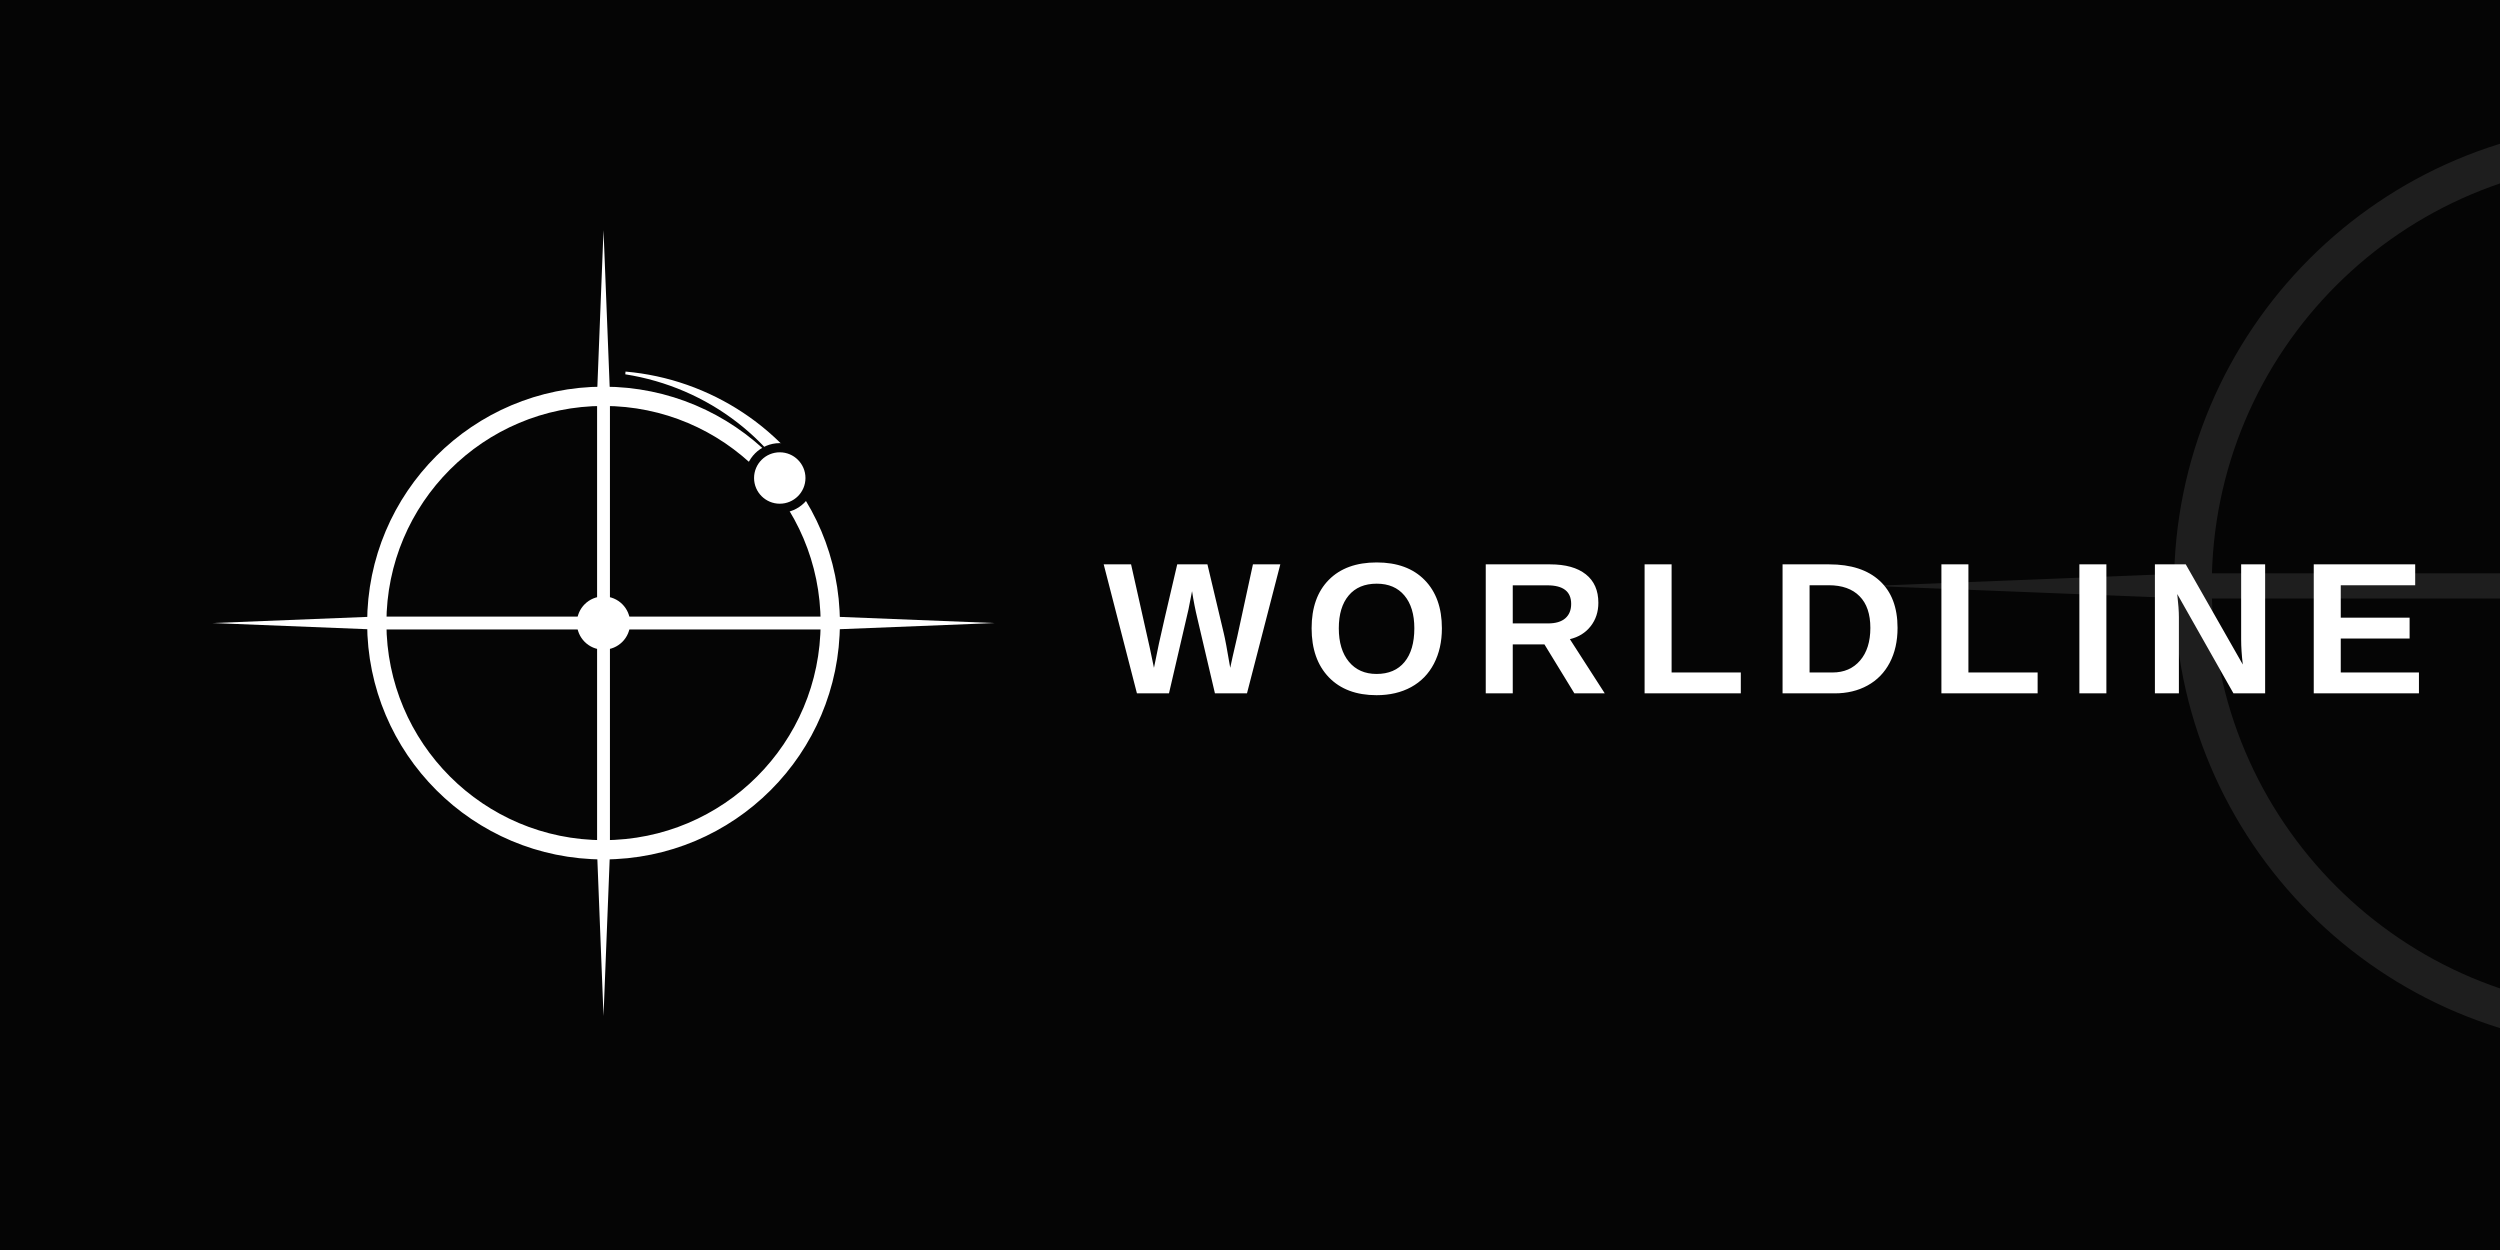
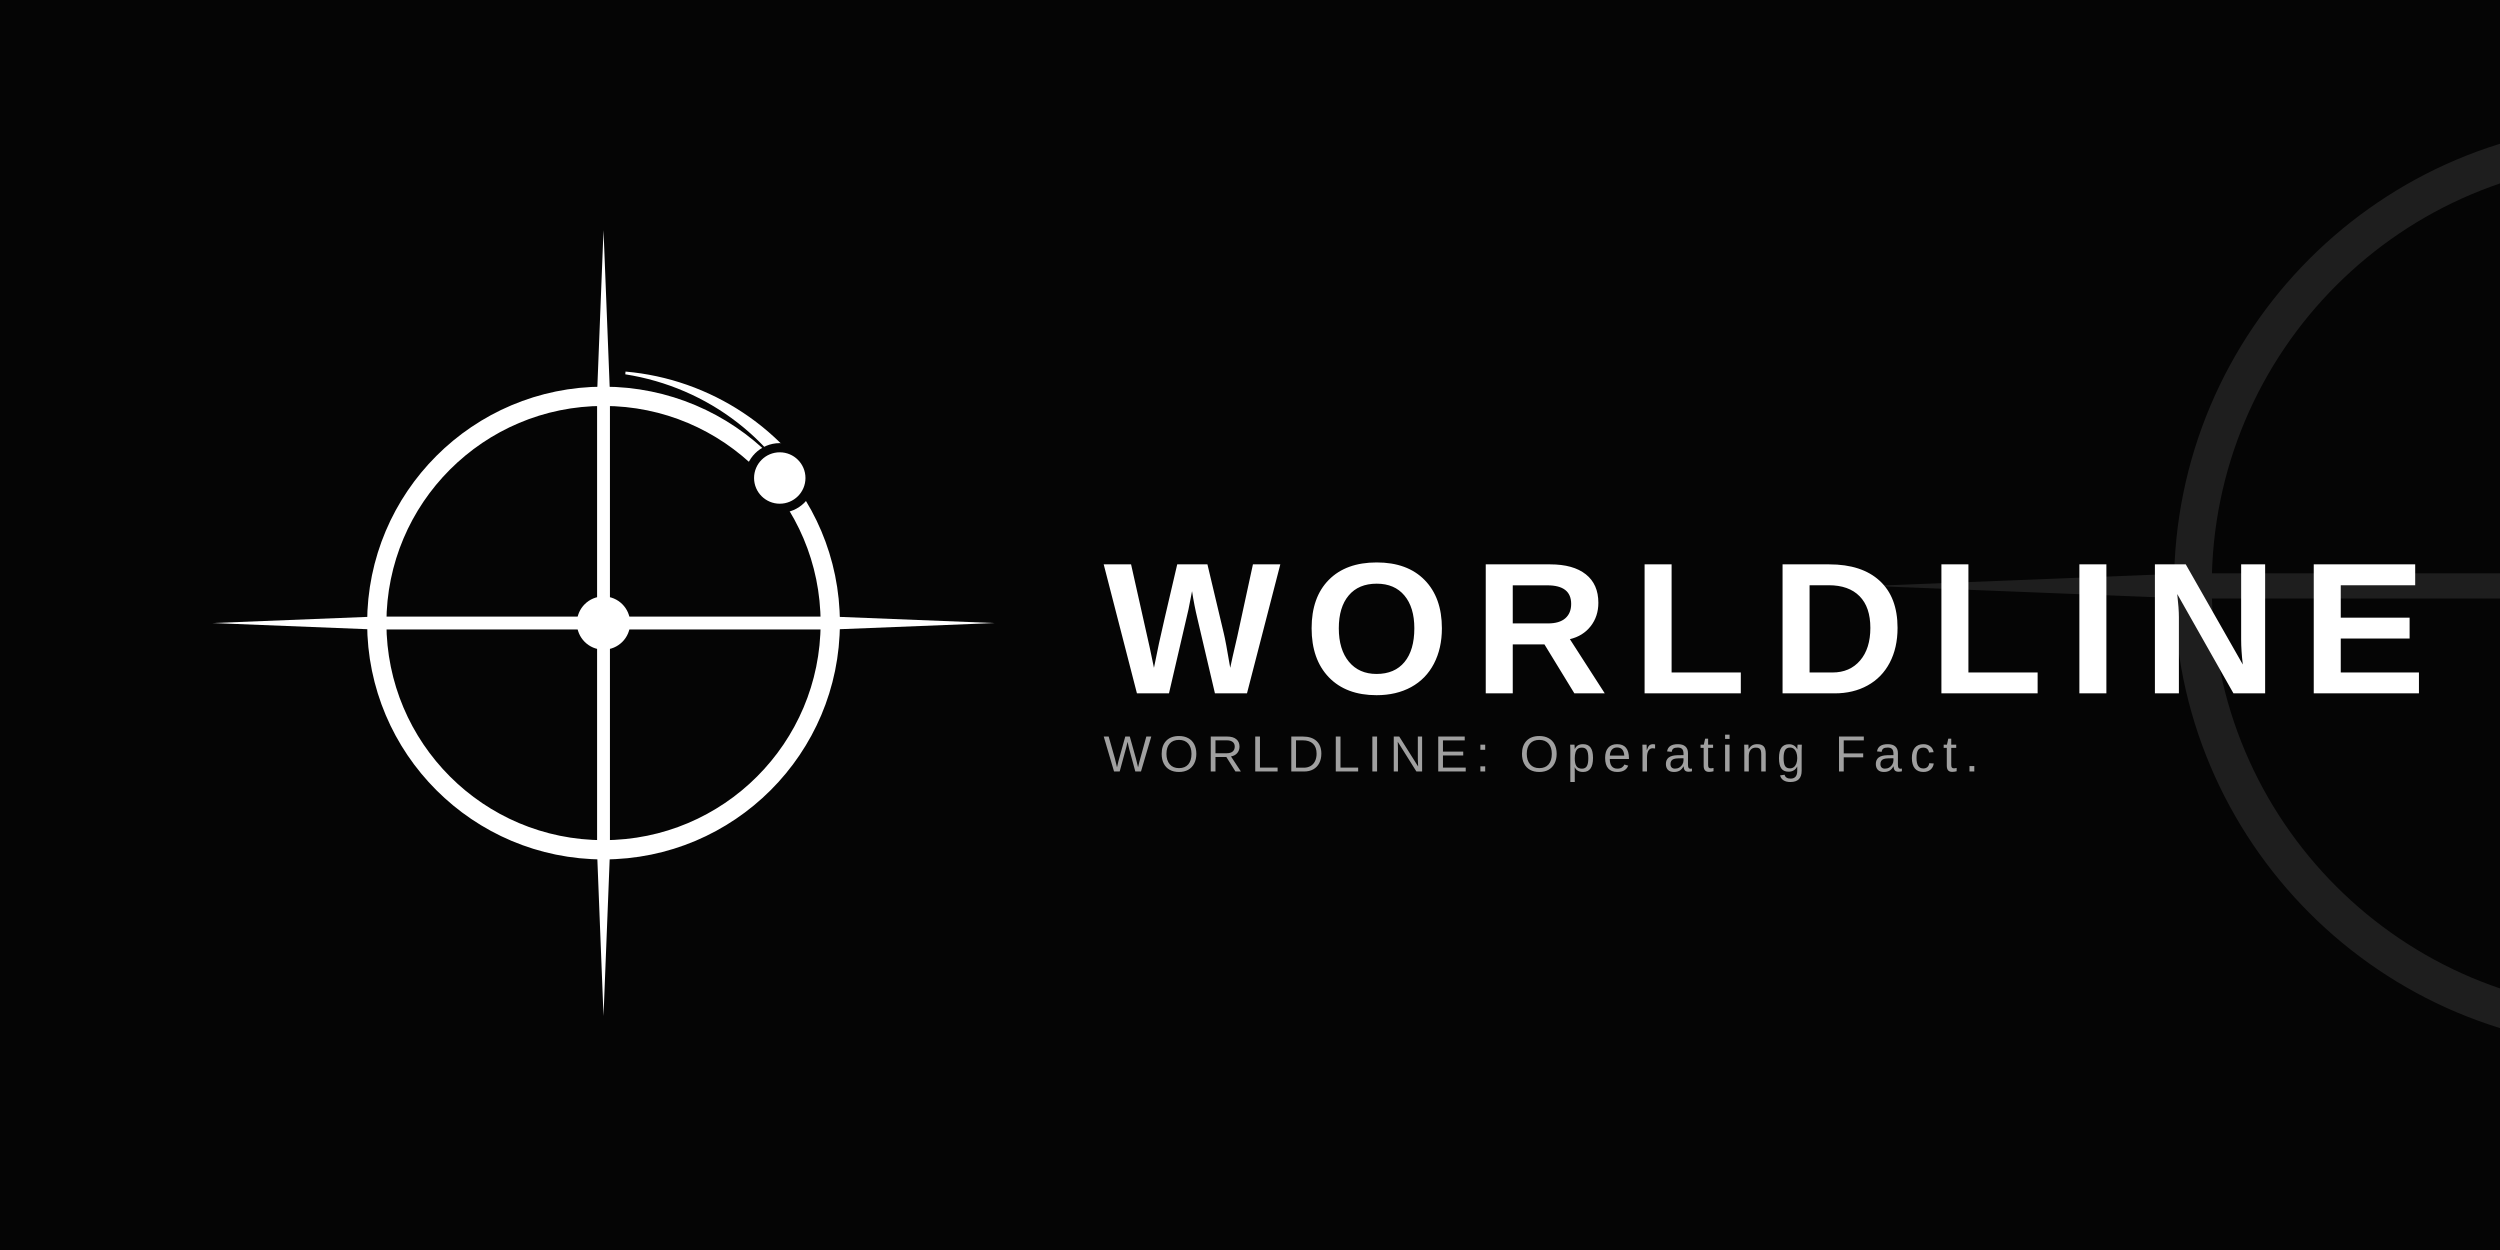
<svg xmlns="http://www.w3.org/2000/svg" viewBox="0 0 1280 640" role="img" aria-label="WORLDLINE">
  <defs>
    <mask id="ring-gap">
      <rect width="1000" height="1000" fill="white" />
      <circle cx="692" cy="342" r="38" fill="black" />
    </mask>
  </defs>
  <rect width="1280" height="640" fill="#050505" />
  <g opacity=".10" transform="translate(890 -160) scale(.92)">
    <g fill="#FFFFFF" stroke="#FFFFFF">
      <g mask="url(#ring-gap)">
        <circle cx="500" cy="500" r="247" fill="none" stroke-width="21" />
        <path d="M74 500 L250 493 L750 493 L926 500 L750 507 L250 507 Z" stroke="none" />
        <path d="M500 72 L507 250 L507 750 L500 928 L493 750 L493 250 Z" stroke="none" />
        <path d="M 523.97 226.05 L 532.52 226.93 L 541.04 228.08 L 549.52 229.50 L 557.96 231.18 L 566.33 233.12 L 574.65 235.32 L 582.88 237.79 L 591.04 240.51 L 599.11 243.48 L 607.08 246.71 L 614.95 250.18 L 622.70 253.89 L 630.34 257.85 L 637.85 262.04 L 645.22 266.47 L 652.45 271.12 L 659.53 276.00 L 666.46 281.10 L 673.22 286.41 L 679.81 291.93 L 686.23 297.65 L 692.46 303.58 L 698.51 309.69 L 704.36 315.99 L 691.73 327.36 L 686.66 321.05 L 681.38 314.89 L 675.90 308.88 L 670.22 303.03 L 664.35 297.35 L 658.28 291.85 L 652.04 286.52 L 645.61 281.39 L 639.01 276.45 L 632.25 271.71 L 625.32 267.17 L 618.24 262.84 L 611.01 258.73 L 603.64 254.84 L 596.14 251.18 L 588.50 247.74 L 580.75 244.54 L 572.88 241.58 L 564.91 238.86 L 556.83 236.39 L 548.67 234.17 L 540.42 232.20 L 532.10 230.49 L 523.71 229.04 Z" stroke="none" />
      </g>
      <circle cx="500" cy="500" r="29" stroke="none" />
      <circle cx="692" cy="342" r="28" stroke="none" />
    </g>
  </g>
  <g transform="translate(74 84) scale(.47)">
    <g fill="#FFFFFF" stroke="#FFFFFF">
      <g mask="url(#ring-gap)">
        <circle cx="500" cy="500" r="247" fill="none" stroke-width="21" />
        <path d="M74 500 L250 493 L750 493 L926 500 L750 507 L250 507 Z" stroke="none" />
        <path d="M500 72 L507 250 L507 750 L500 928 L493 750 L493 250 Z" stroke="none" />
        <path d="M 523.97 226.05 L 532.52 226.93 L 541.04 228.08 L 549.52 229.50 L 557.96 231.18 L 566.33 233.12 L 574.65 235.32 L 582.88 237.79 L 591.04 240.51 L 599.11 243.48 L 607.08 246.71 L 614.95 250.18 L 622.70 253.89 L 630.34 257.85 L 637.85 262.04 L 645.22 266.47 L 652.45 271.12 L 659.53 276.00 L 666.46 281.10 L 673.22 286.41 L 679.81 291.93 L 686.23 297.65 L 692.46 303.58 L 698.51 309.69 L 704.36 315.99 L 691.73 327.36 L 686.66 321.05 L 681.38 314.89 L 675.90 308.88 L 670.22 303.03 L 664.35 297.35 L 658.28 291.85 L 652.04 286.52 L 645.61 281.39 L 639.01 276.45 L 632.25 271.71 L 625.32 267.17 L 618.24 262.84 L 611.01 258.73 L 603.64 254.84 L 596.14 251.18 L 588.50 247.74 L 580.75 244.54 L 572.88 241.58 L 564.91 238.86 L 556.83 236.39 L 548.67 234.17 L 540.42 232.20 L 532.10 230.49 L 523.71 229.04 Z" stroke="none" />
      </g>
      <circle cx="500" cy="500" r="29" stroke="none" />
      <circle cx="692" cy="342" r="28" stroke="none" />
    </g>
  </g>
  <text x="565" y="355" fill="#FFFFFF" font-family="Arial, Helvetica, sans-serif" font-size="96" font-weight="700" letter-spacing="12">WORLDLINE</text>
+   <text x="565" y="395" fill="#FFFFFF" opacity=".62" font-family="Arial, Helvetica, sans-serif" font-size="26" letter-spacing="4">WORLDLINE: Operating Fact.</text>
</svg>
